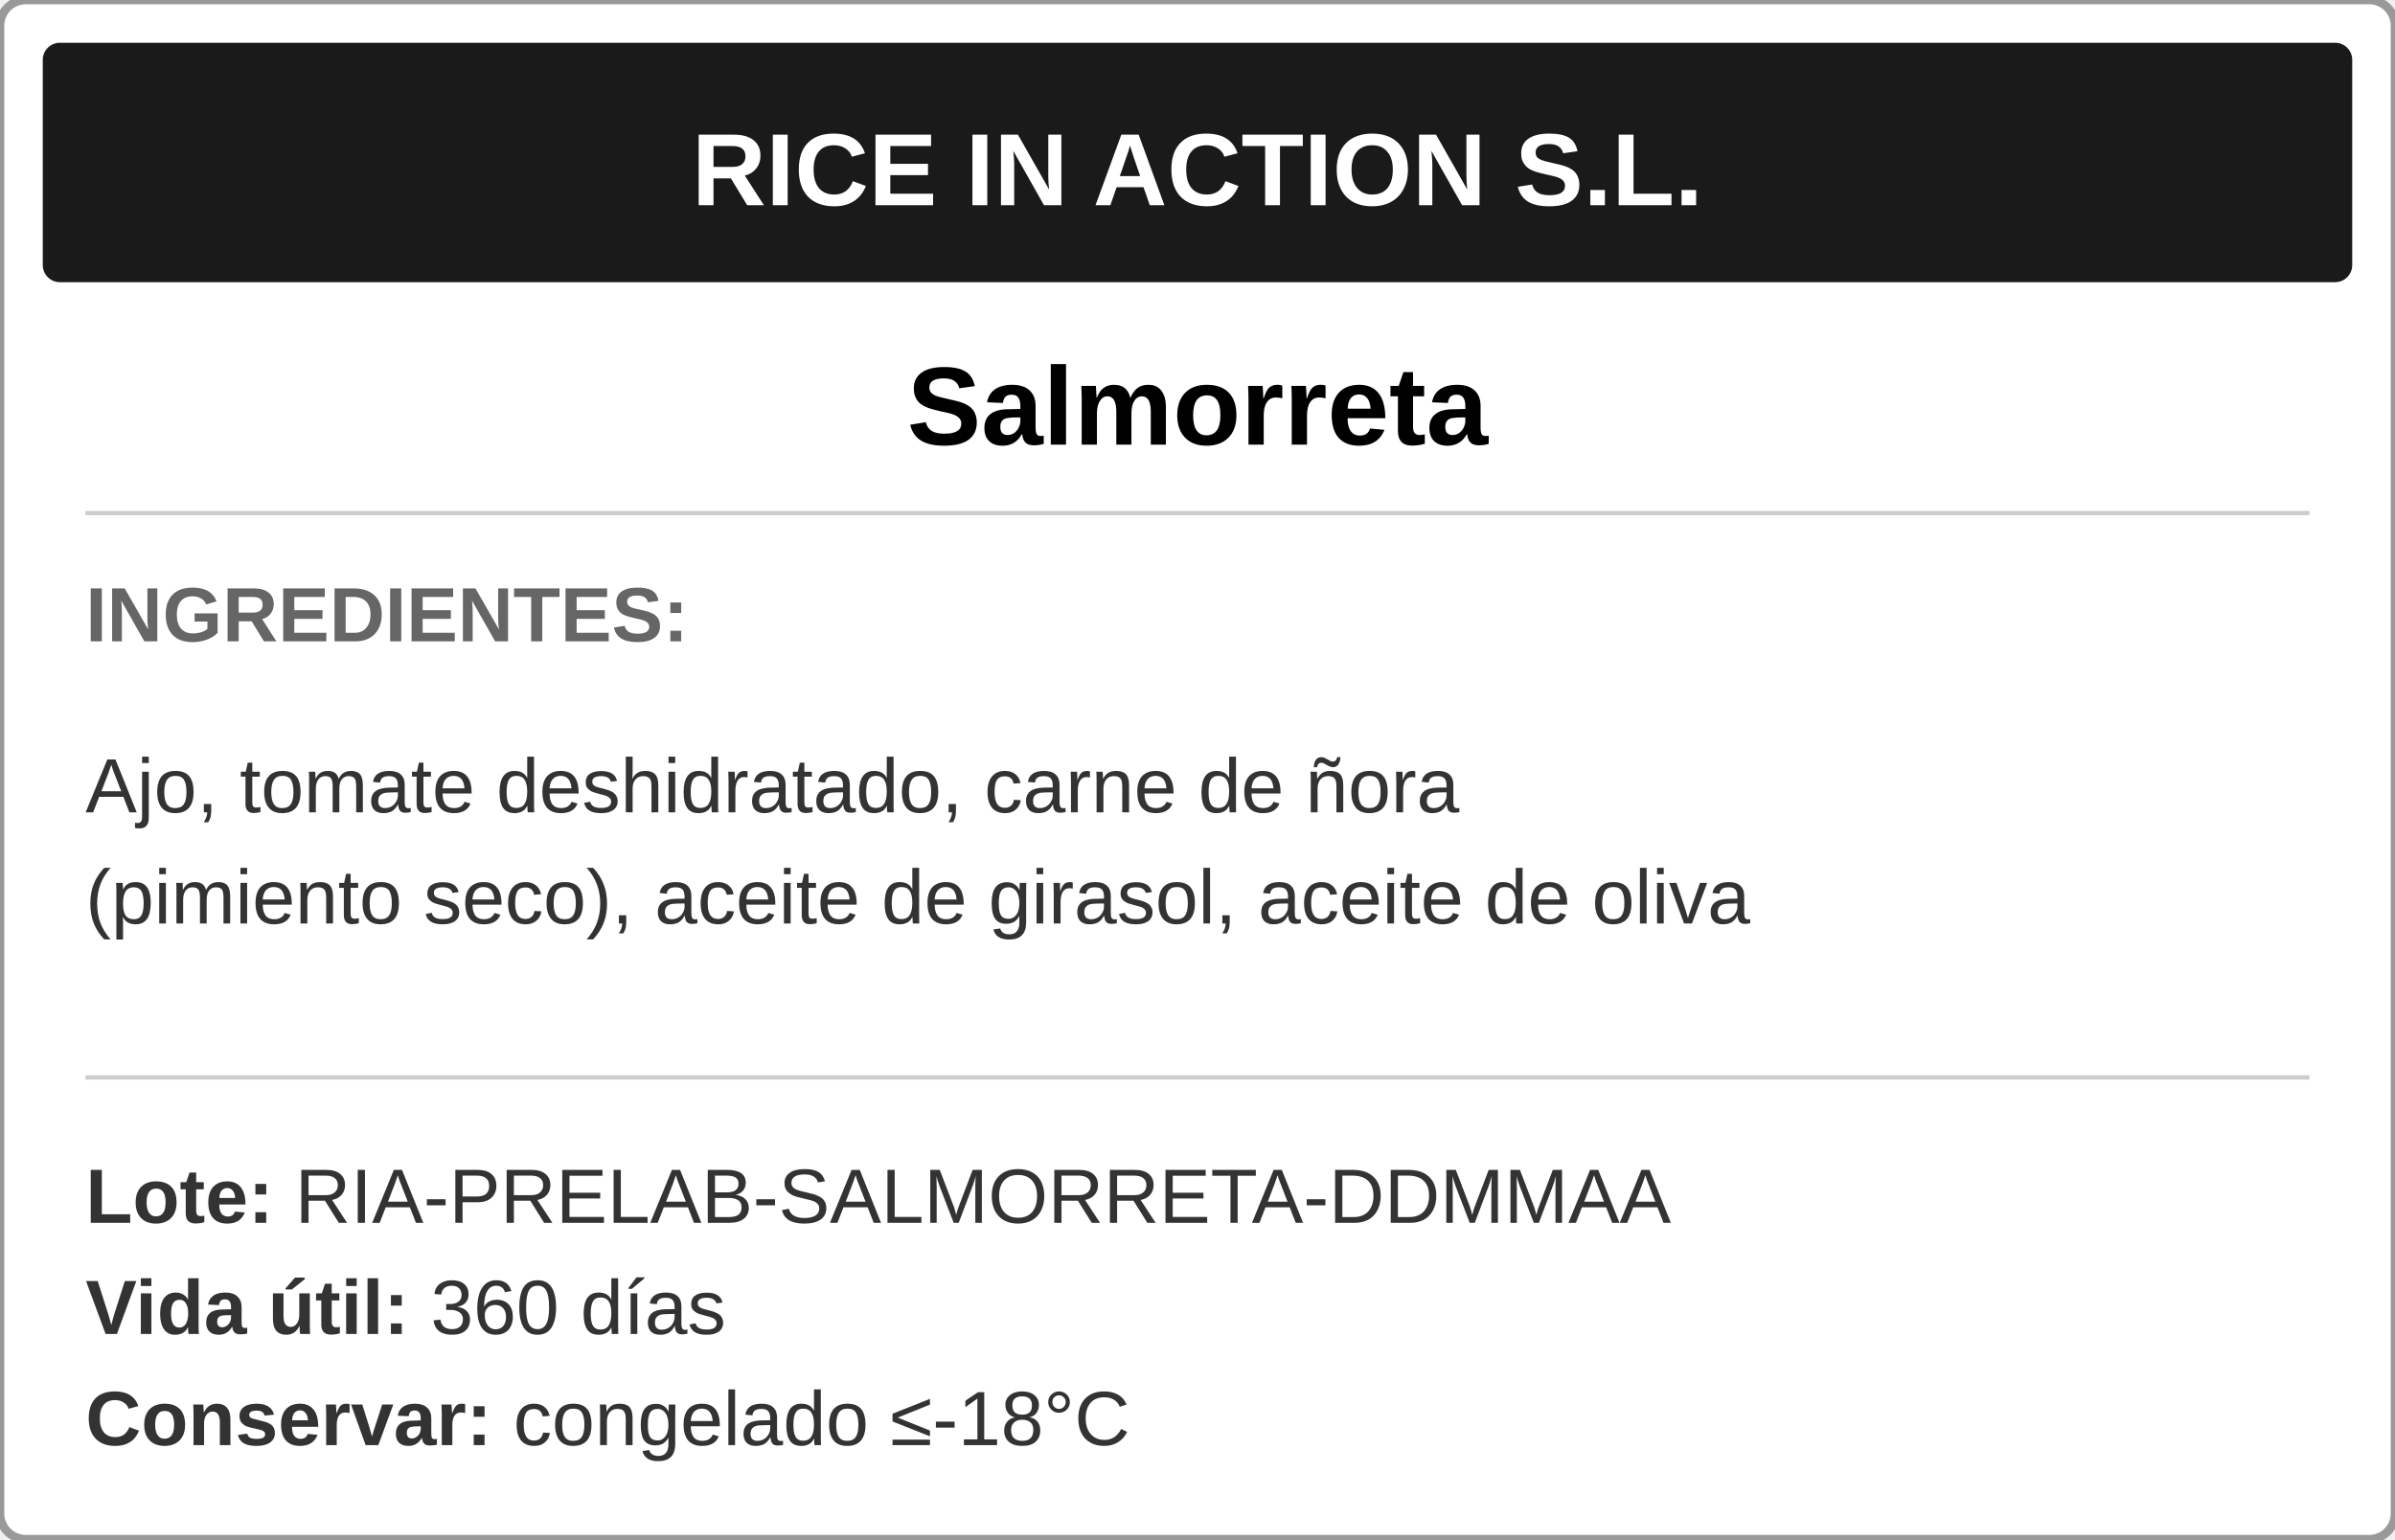
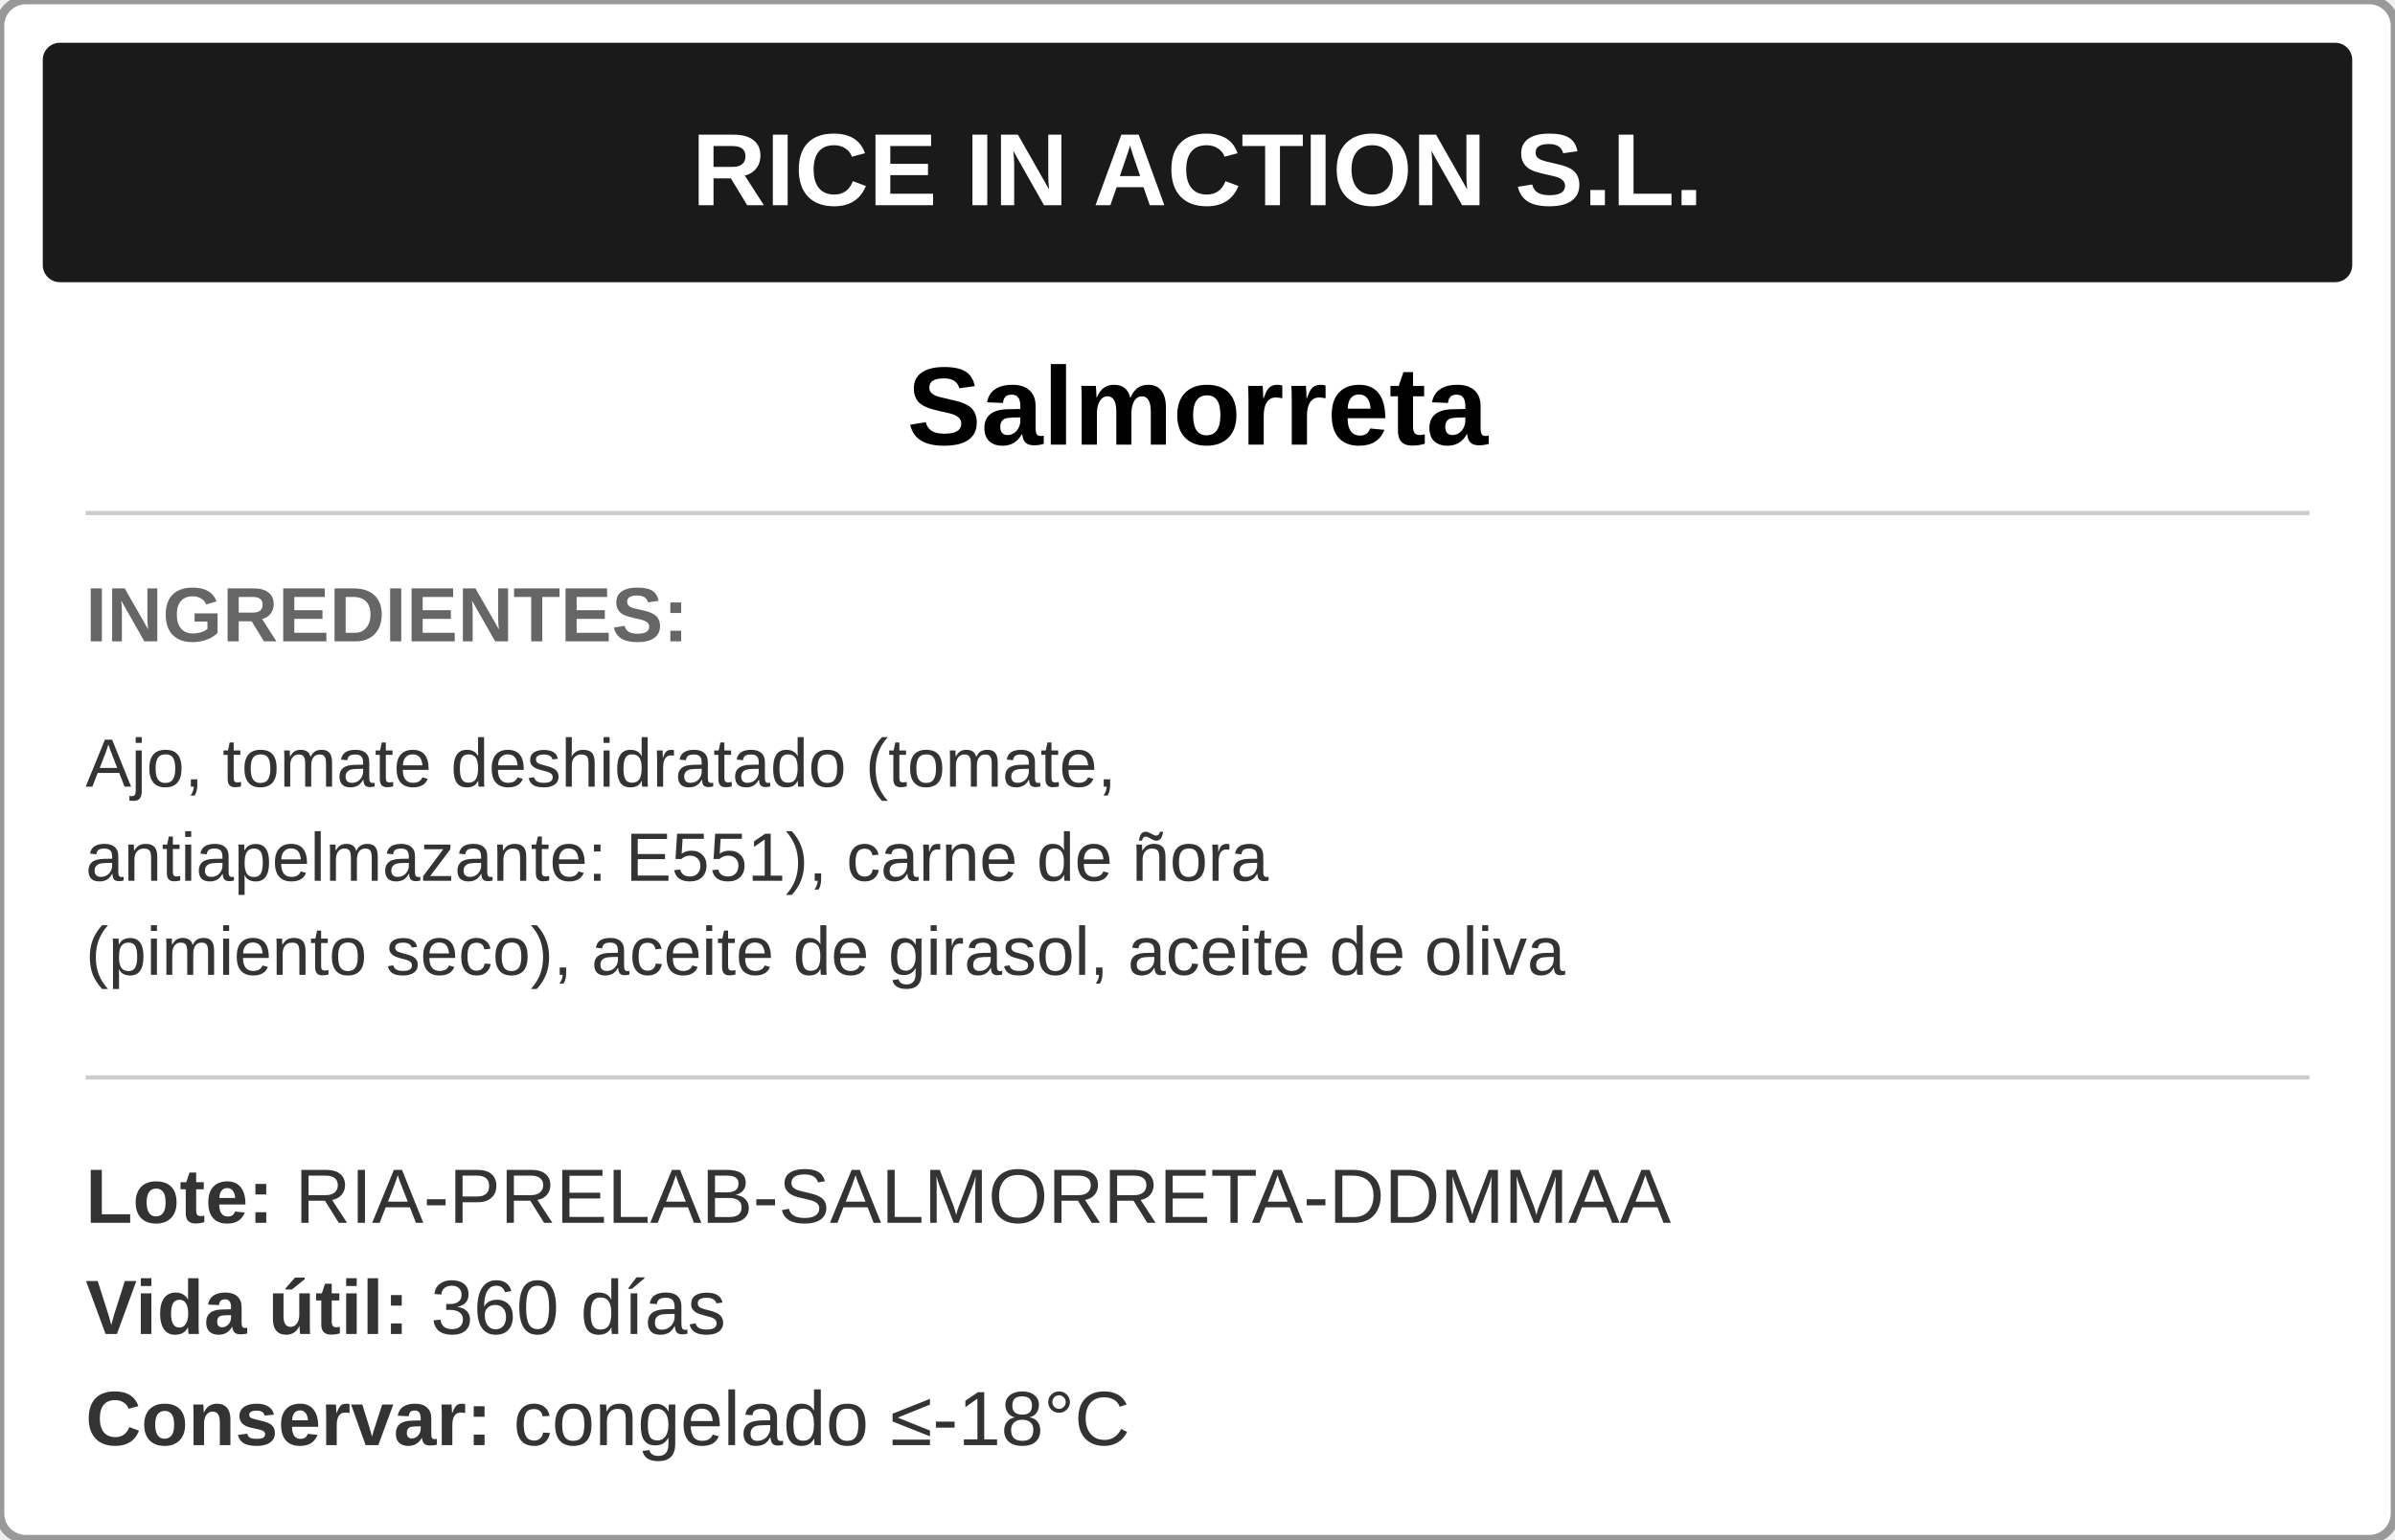
<svg xmlns="http://www.w3.org/2000/svg" viewBox="0 0 280 180" width="280" height="180">
  <rect width="280" height="180" fill="white" stroke="#999" stroke-width="1" rx="3" />
  <rect x="5" y="5" width="270" height="28" fill="#1a1a1a" rx="2" />
  <text x="140" y="24" font-family="Arial,sans-serif" font-size="12" fill="white" text-anchor="middle" font-weight="bold">RICE IN ACTION S.L.</text>
  <text x="140" y="52" font-family="Arial,sans-serif" font-size="13" fill="#000" text-anchor="middle" font-weight="bold">Salmorreta</text>
  <line x1="10" y1="60" x2="270" y2="60" stroke="#ccc" stroke-width="0.5" />
  <text x="10" y="75" font-family="Arial,sans-serif" font-size="9" fill="#666" font-weight="bold">INGREDIENTES:</text>
  <g font-family="Arial,sans-serif">
-     <text x="10" y="95" font-size="9" fill="#333">Ajo, tomate deshidratado, carne de ñora</text>
-     <text x="10" y="108" font-size="9" fill="#333">(pimiento seco), aceite de girasol, aceite de oliva</text>
+     <text x="10" y="92" font-size="8" fill="#333">Ajo, tomate deshidratado (tomate,</text>
+     <text x="10" y="103" font-size="8" fill="#333">antiapelmazante: E551), carne de ñora</text>
+     <text x="10" y="114" font-size="8" fill="#333">(pimiento seco), aceite de girasol, aceite de oliva</text>
  </g>
  <line x1="10" y1="126" x2="270" y2="126" stroke="#ccc" stroke-width="0.5" />
  <text x="10" y="143" font-family="Arial,sans-serif" font-size="9" fill="#333">
    <tspan font-weight="bold">Lote:</tspan> RIA-PRELAB-SALMORRETA-DDMMAA
  </text>
  <text x="10" y="156" font-family="Arial,sans-serif" font-size="9" fill="#333">
    <tspan font-weight="bold">Vida útil:</tspan> 360 días
  </text>
  <text x="10" y="169" font-family="Arial,sans-serif" font-size="9" fill="#333">
    <tspan font-weight="bold">Conservar:</tspan> congelado ≤-18°C
  </text>
</svg>
